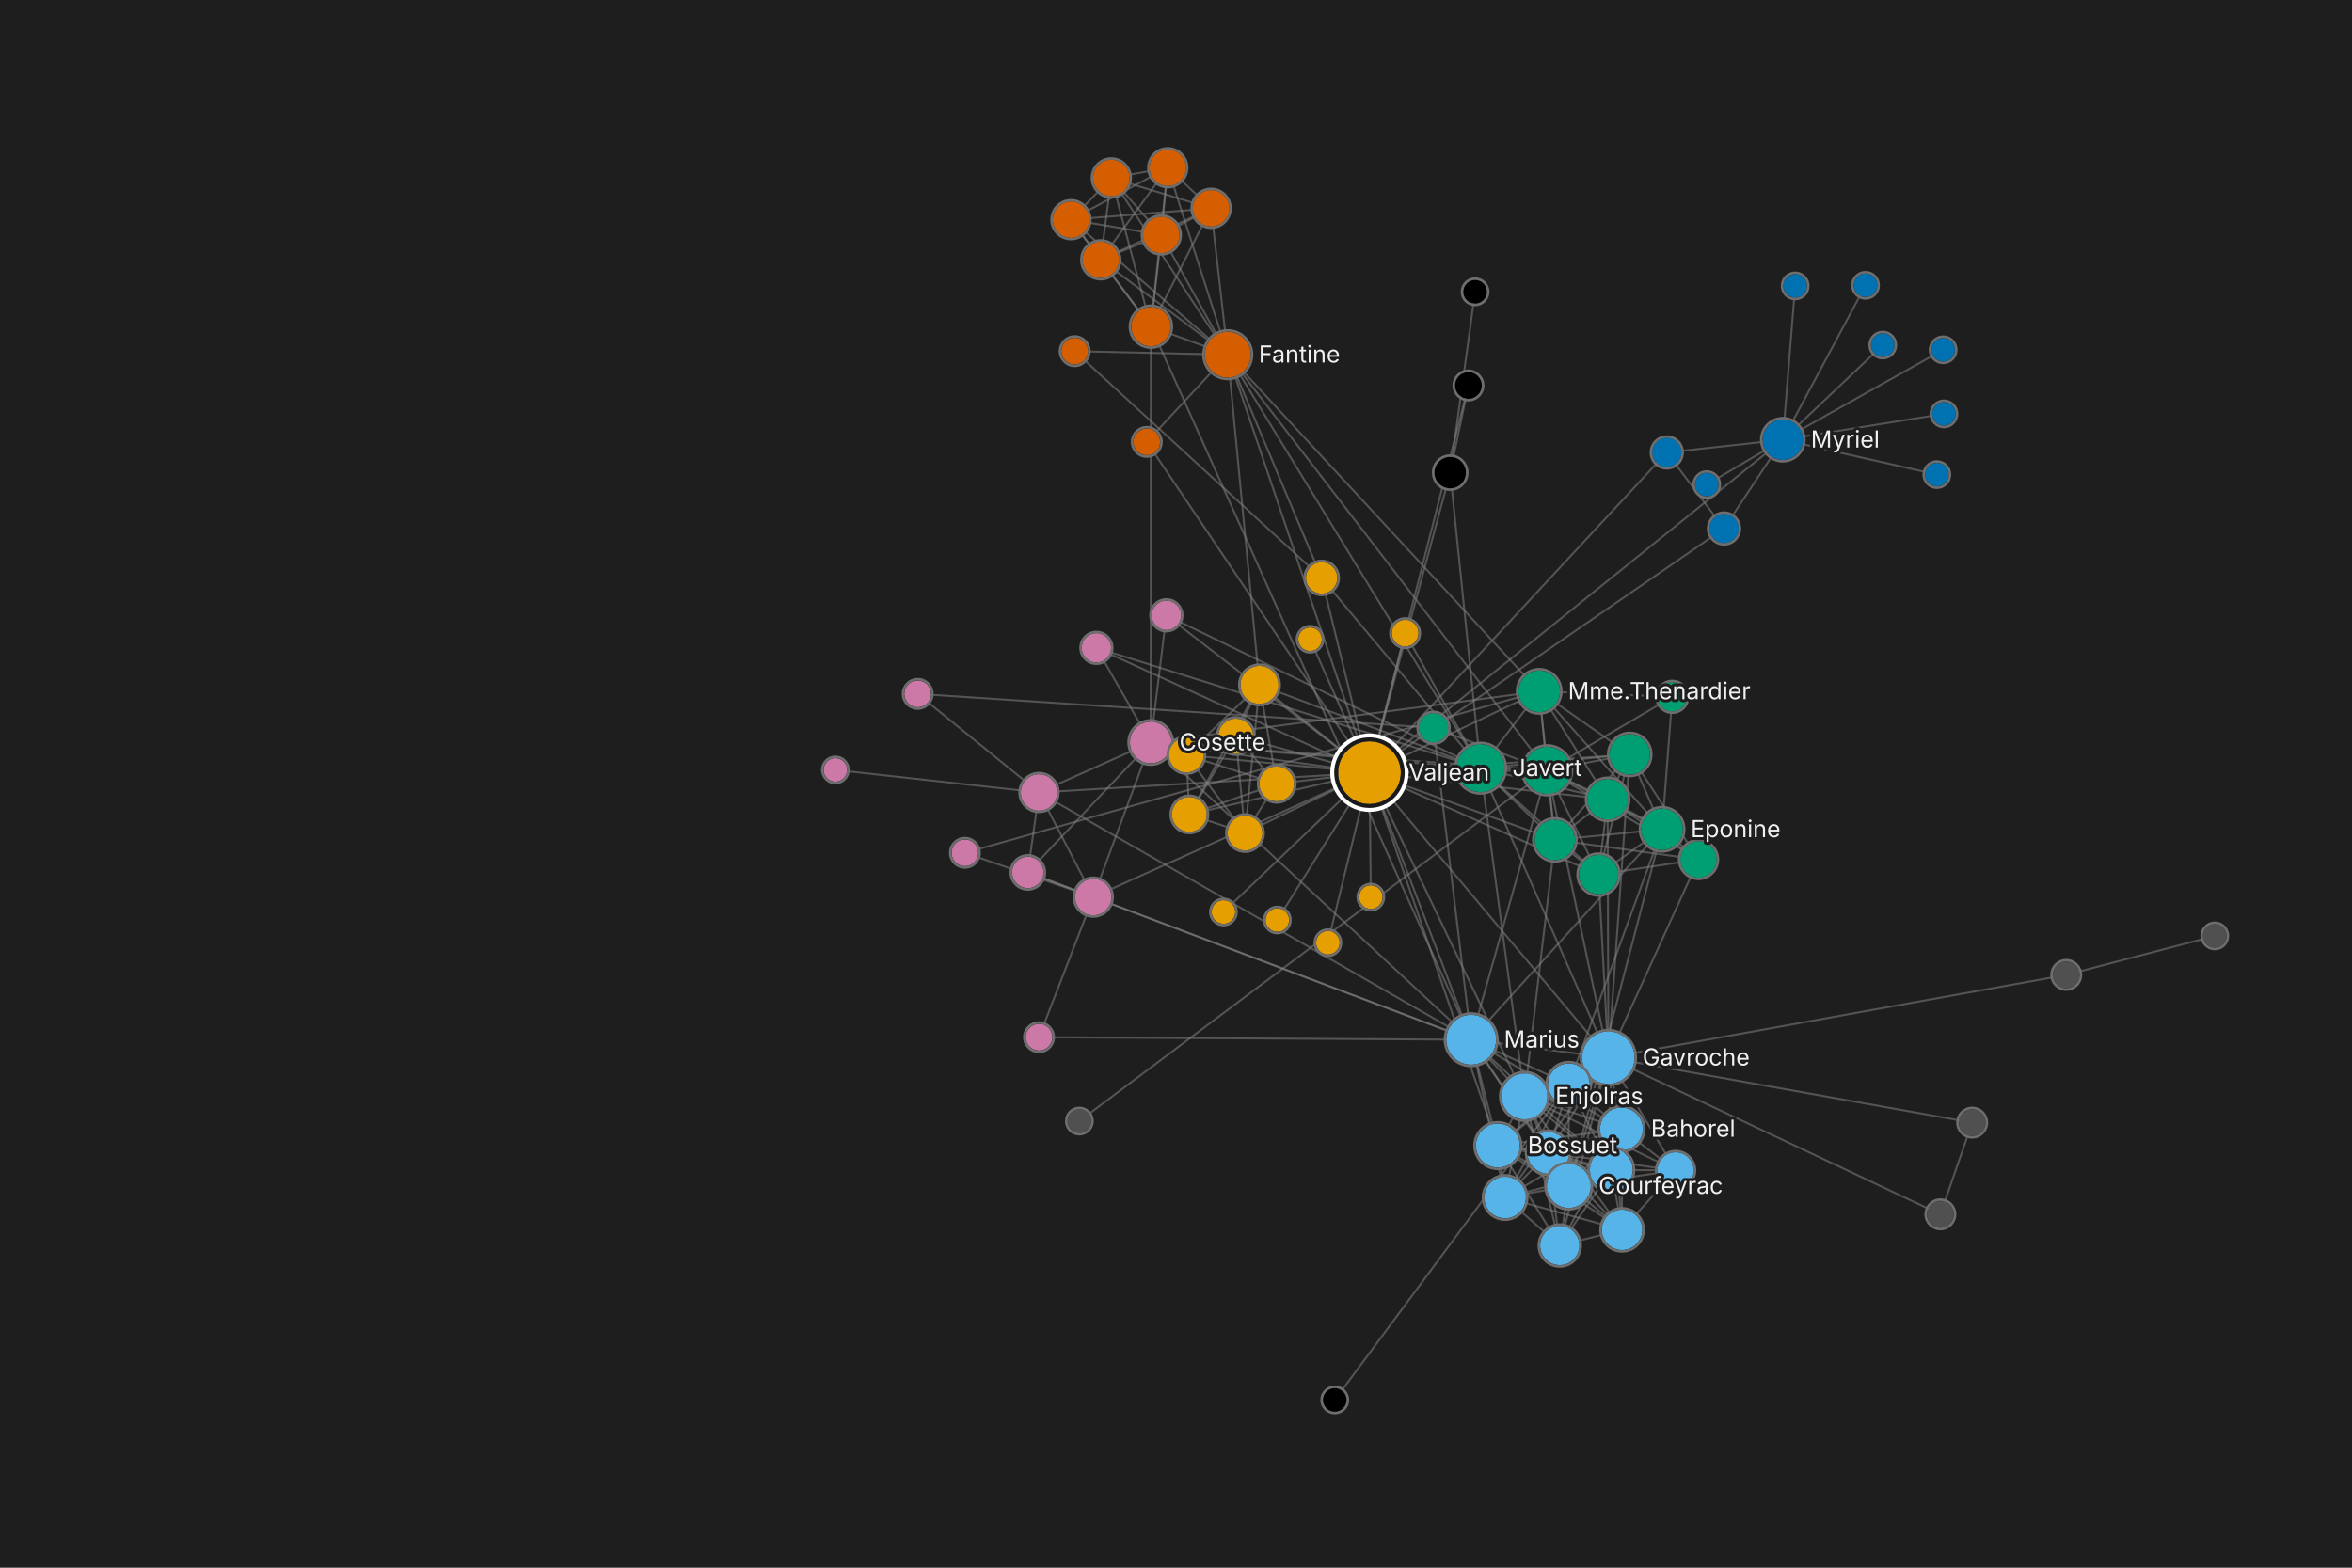
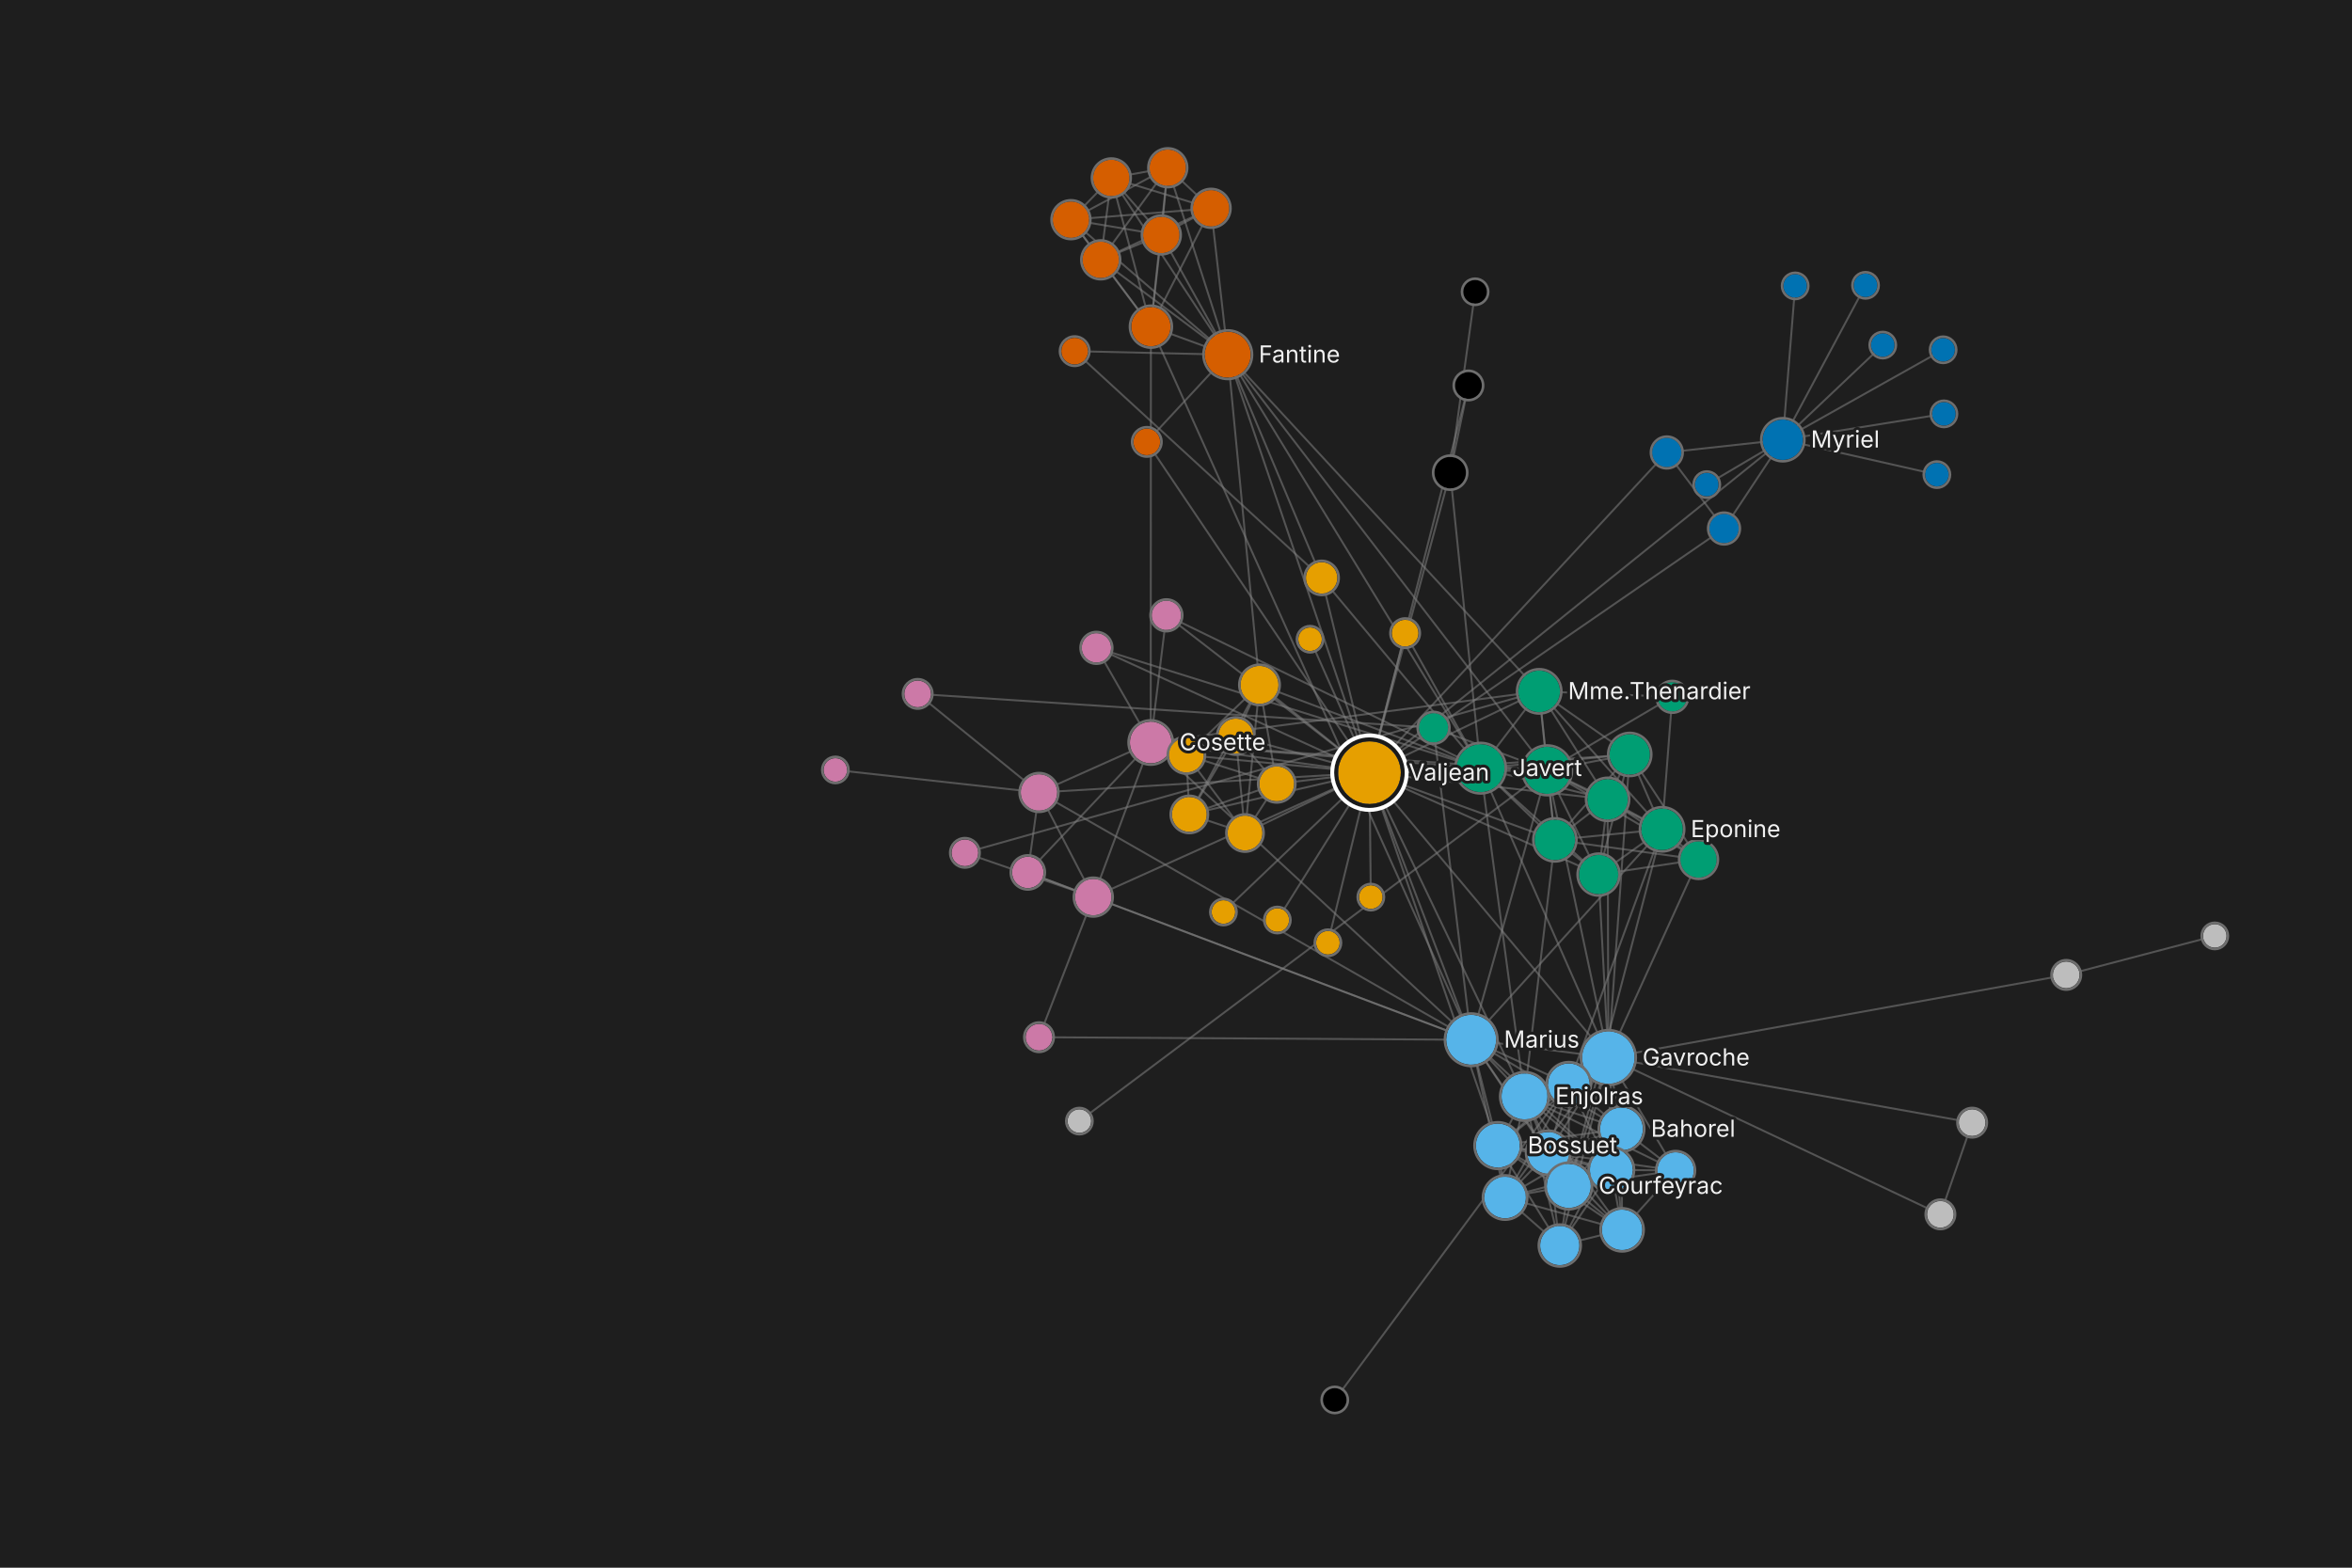
<svg xmlns="http://www.w3.org/2000/svg" viewBox="0 0 1200 800" width="1200" height="800" role="img" aria-label="Les Miserables colored by group, sized by degree, Valjean selected">
  <rect width="1200" height="800" fill="#1E1E1E" />
  <g stroke="#808080" stroke-width="1" stroke-opacity="0.55" stroke-linecap="round">
    <line x1="991.8" y1="211.2" x2="909.6" y2="224.4" />
    <line x1="879.6" y1="269.7" x2="909.6" y2="224.4" />
    <line x1="850.4" y1="230.9" x2="909.6" y2="224.4" />
    <line x1="850.4" y1="230.9" x2="879.6" y2="269.7" />
    <line x1="915.9" y1="145.9" x2="909.6" y2="224.4" />
    <line x1="960.6" y1="176.1" x2="909.6" y2="224.4" />
    <line x1="988.2" y1="242.2" x2="909.6" y2="224.4" />
    <line x1="951.8" y1="145.6" x2="909.6" y2="224.4" />
    <line x1="991.4" y1="178.5" x2="909.6" y2="224.4" />
    <line x1="870.8" y1="247.3" x2="909.6" y2="224.4" />
    <line x1="698.7" y1="394.3" x2="677.5" y2="481.1" />
    <line x1="698.7" y1="394.3" x2="850.4" y2="230.9" />
    <line x1="698.7" y1="394.3" x2="879.6" y2="269.7" />
    <line x1="698.7" y1="394.3" x2="909.6" y2="224.4" />
    <line x1="585.1" y1="225.5" x2="698.7" y2="394.3" />
    <line x1="651.7" y1="469.5" x2="698.7" y2="394.3" />
    <line x1="668.4" y1="326.2" x2="698.7" y2="394.3" />
    <line x1="624.2" y1="465.4" x2="698.7" y2="394.3" />
    <line x1="592.5" y1="119.9" x2="587.2" y2="166.7" />
    <line x1="561.6" y1="132.6" x2="587.2" y2="166.7" />
    <line x1="561.6" y1="132.6" x2="592.5" y2="119.9" />
    <line x1="617.9" y1="106.3" x2="587.2" y2="166.7" />
    <line x1="617.9" y1="106.3" x2="592.5" y2="119.9" />
    <line x1="617.9" y1="106.3" x2="561.6" y2="132.6" />
    <line x1="546.4" y1="112.1" x2="587.2" y2="166.7" />
    <line x1="546.4" y1="112.1" x2="592.5" y2="119.9" />
    <line x1="546.4" y1="112.1" x2="561.6" y2="132.6" />
    <line x1="546.4" y1="112.1" x2="617.9" y2="106.3" />
    <line x1="567" y1="90.8" x2="587.2" y2="166.7" />
    <line x1="567" y1="90.8" x2="592.5" y2="119.9" />
    <line x1="567" y1="90.8" x2="561.6" y2="132.6" />
    <line x1="567" y1="90.8" x2="617.9" y2="106.3" />
    <line x1="567" y1="90.8" x2="546.4" y2="112.1" />
    <line x1="595.8" y1="85.6" x2="587.2" y2="166.7" />
    <line x1="595.8" y1="85.6" x2="592.5" y2="119.9" />
    <line x1="595.8" y1="85.6" x2="561.6" y2="132.6" />
    <line x1="595.8" y1="85.6" x2="617.9" y2="106.3" />
    <line x1="595.8" y1="85.6" x2="546.4" y2="112.1" />
    <line x1="595.8" y1="85.6" x2="567" y2="90.8" />
    <line x1="626.4" y1="181" x2="587.2" y2="166.7" />
    <line x1="626.4" y1="181" x2="592.5" y2="119.9" />
    <line x1="626.4" y1="181" x2="561.6" y2="132.6" />
    <line x1="626.4" y1="181" x2="617.9" y2="106.3" />
    <line x1="626.4" y1="181" x2="546.4" y2="112.1" />
    <line x1="626.4" y1="181" x2="567" y2="90.8" />
    <line x1="626.4" y1="181" x2="595.8" y2="85.6" />
    <line x1="626.4" y1="181" x2="585.1" y2="225.5" />
    <line x1="626.4" y1="181" x2="698.7" y2="394.3" />
    <line x1="785.3" y1="352.8" x2="626.4" y2="181" />
    <line x1="785.3" y1="352.8" x2="698.7" y2="394.3" />
    <line x1="789.4" y1="393.1" x2="785.3" y2="352.8" />
    <line x1="789.4" y1="393.1" x2="626.4" y2="181" />
    <line x1="789.4" y1="393.1" x2="698.7" y2="394.3" />
    <line x1="587.1" y1="378.9" x2="785.3" y2="352.8" />
    <line x1="587.1" y1="378.9" x2="698.7" y2="394.3" />
    <line x1="587.1" y1="378.9" x2="587.2" y2="166.7" />
    <line x1="587.1" y1="378.9" x2="789.4" y2="393.1" />
    <line x1="755.4" y1="392" x2="698.7" y2="394.3" />
    <line x1="755.4" y1="392" x2="626.4" y2="181" />
    <line x1="755.4" y1="392" x2="789.4" y2="393.1" />
    <line x1="755.4" y1="392" x2="785.3" y2="352.8" />
    <line x1="755.4" y1="392" x2="587.1" y2="378.9" />
    <line x1="739.9" y1="241.2" x2="698.7" y2="394.3" />
    <line x1="739.9" y1="241.2" x2="755.4" y2="392" />
    <line x1="642.6" y1="349.5" x2="626.4" y2="181" />
    <line x1="642.6" y1="349.5" x2="755.4" y2="392" />
    <line x1="642.6" y1="349.5" x2="698.7" y2="394.3" />
    <line x1="548.3" y1="179.2" x2="626.4" y2="181" />
    <line x1="674.3" y1="294.9" x2="548.3" y2="179.2" />
    <line x1="674.3" y1="294.9" x2="698.7" y2="394.3" />
    <line x1="674.3" y1="294.9" x2="626.4" y2="181" />
    <line x1="674.3" y1="294.9" x2="755.4" y2="392" />
    <line x1="699.4" y1="457.8" x2="698.7" y2="394.3" />
    <line x1="716.9" y1="323.1" x2="698.7" y2="394.3" />
    <line x1="716.9" y1="323.1" x2="755.4" y2="392" />
    <line x1="651.4" y1="400" x2="698.7" y2="394.3" />
    <line x1="651.4" y1="400" x2="642.6" y2="349.5" />
    <line x1="630.5" y1="375.6" x2="698.7" y2="394.3" />
    <line x1="630.5" y1="375.6" x2="651.4" y2="400" />
    <line x1="630.5" y1="375.6" x2="642.6" y2="349.5" />
    <line x1="605.3" y1="385.3" x2="651.4" y2="400" />
    <line x1="605.3" y1="385.3" x2="630.5" y2="375.6" />
    <line x1="605.3" y1="385.3" x2="698.7" y2="394.3" />
    <line x1="605.3" y1="385.3" x2="642.6" y2="349.5" />
    <line x1="635.2" y1="425.1" x2="651.4" y2="400" />
    <line x1="635.2" y1="425.1" x2="630.5" y2="375.6" />
    <line x1="635.2" y1="425.1" x2="605.3" y2="385.3" />
    <line x1="635.2" y1="425.1" x2="698.7" y2="394.3" />
    <line x1="635.2" y1="425.1" x2="642.6" y2="349.5" />
    <line x1="606.8" y1="415.6" x2="651.4" y2="400" />
    <line x1="606.8" y1="415.6" x2="630.5" y2="375.6" />
    <line x1="606.8" y1="415.6" x2="605.3" y2="385.3" />
    <line x1="606.8" y1="415.6" x2="635.2" y2="425.1" />
    <line x1="606.8" y1="415.6" x2="698.7" y2="394.3" />
    <line x1="606.8" y1="415.6" x2="642.6" y2="349.5" />
    <line x1="731.4" y1="371.4" x2="789.4" y2="393.1" />
    <line x1="550.7" y1="572.1" x2="789.4" y2="393.1" />
    <line x1="848" y1="423.2" x2="785.3" y2="352.8" />
    <line x1="848" y1="423.2" x2="789.4" y2="393.1" />
    <line x1="853.2" y1="355.6" x2="848" y2="423.2" />
    <line x1="853.2" y1="355.6" x2="789.4" y2="393.1" />
    <line x1="853.2" y1="355.6" x2="785.3" y2="352.8" />
    <line x1="595.1" y1="314" x2="698.7" y2="394.3" />
    <line x1="595.1" y1="314" x2="587.1" y2="378.9" />
    <line x1="595.1" y1="314" x2="755.4" y2="392" />
    <line x1="749.2" y1="196.7" x2="739.9" y2="241.2" />
    <line x1="749.2" y1="196.7" x2="698.7" y2="394.3" />
    <line x1="752.6" y1="148.9" x2="739.9" y2="241.2" />
    <line x1="1054.2" y1="497.5" x2="1130" y2="477.6" />
    <line x1="820.6" y1="539.7" x2="1054.2" y2="497.5" />
    <line x1="820.6" y1="539.7" x2="789.4" y2="393.1" />
    <line x1="820.6" y1="539.7" x2="755.4" y2="392" />
    <line x1="820.6" y1="539.7" x2="698.7" y2="394.3" />
    <line x1="557.8" y1="457.8" x2="587.1" y2="378.9" />
    <line x1="557.8" y1="457.8" x2="698.7" y2="394.3" />
    <line x1="492.3" y1="435.2" x2="557.8" y2="457.8" />
    <line x1="492.3" y1="435.2" x2="785.3" y2="352.8" />
    <line x1="530.1" y1="404.4" x2="557.8" y2="457.8" />
    <line x1="530.1" y1="404.4" x2="587.1" y2="378.9" />
    <line x1="530.1" y1="404.4" x2="698.7" y2="394.3" />
    <line x1="468.2" y1="354.1" x2="530.1" y2="404.4" />
    <line x1="468.2" y1="354.1" x2="731.4" y2="371.4" />
    <line x1="426.2" y1="392.9" x2="530.1" y2="404.4" />
    <line x1="524.4" y1="445.2" x2="530.1" y2="404.4" />
    <line x1="524.4" y1="445.2" x2="557.8" y2="457.8" />
    <line x1="524.4" y1="445.2" x2="587.1" y2="378.9" />
    <line x1="750.6" y1="530.6" x2="530.1" y2="404.4" />
    <line x1="750.6" y1="530.6" x2="557.8" y2="457.8" />
    <line x1="750.6" y1="530.6" x2="731.4" y2="371.4" />
    <line x1="750.6" y1="530.6" x2="524.4" y2="445.2" />
    <line x1="750.6" y1="530.6" x2="587.1" y2="378.9" />
    <line x1="750.6" y1="530.6" x2="698.7" y2="394.3" />
    <line x1="750.6" y1="530.6" x2="587.2" y2="166.7" />
    <line x1="750.6" y1="530.6" x2="789.4" y2="393.1" />
    <line x1="750.6" y1="530.6" x2="848" y2="423.2" />
    <line x1="750.6" y1="530.6" x2="820.6" y2="539.7" />
    <line x1="530.1" y1="529.3" x2="557.8" y2="457.8" />
    <line x1="530.1" y1="529.3" x2="750.6" y2="530.6" />
    <line x1="800.4" y1="553.3" x2="750.6" y2="530.6" />
    <line x1="800.4" y1="553.3" x2="848" y2="423.2" />
    <line x1="800.4" y1="553.3" x2="820.6" y2="539.7" />
    <line x1="777.8" y1="559.5" x2="750.6" y2="530.6" />
    <line x1="777.8" y1="559.5" x2="820.6" y2="539.7" />
    <line x1="777.8" y1="559.5" x2="755.4" y2="392" />
    <line x1="777.8" y1="559.5" x2="800.4" y2="553.3" />
    <line x1="777.8" y1="559.5" x2="698.7" y2="394.3" />
    <line x1="789.9" y1="588.3" x2="777.8" y2="559.5" />
    <line x1="789.9" y1="588.3" x2="750.6" y2="530.6" />
    <line x1="789.9" y1="588.3" x2="820.6" y2="539.7" />
    <line x1="789.9" y1="588.3" x2="800.4" y2="553.3" />
    <line x1="795.8" y1="635.6" x2="820.6" y2="539.7" />
    <line x1="795.8" y1="635.6" x2="777.8" y2="559.5" />
    <line x1="795.8" y1="635.6" x2="789.9" y2="588.3" />
    <line x1="767.9" y1="611.1" x2="820.6" y2="539.7" />
    <line x1="767.9" y1="611.1" x2="777.8" y2="559.5" />
    <line x1="767.9" y1="611.1" x2="795.8" y2="635.6" />
    <line x1="767.9" y1="611.1" x2="789.9" y2="588.3" />
    <line x1="767.9" y1="611.1" x2="800.4" y2="553.3" />
    <line x1="767.9" y1="611.1" x2="750.6" y2="530.6" />
    <line x1="800.4" y1="605.2" x2="750.6" y2="530.6" />
    <line x1="800.4" y1="605.2" x2="777.8" y2="559.5" />
    <line x1="800.4" y1="605.2" x2="789.9" y2="588.3" />
    <line x1="800.4" y1="605.2" x2="820.6" y2="539.7" />
    <line x1="800.4" y1="605.2" x2="800.4" y2="553.3" />
    <line x1="800.4" y1="605.2" x2="848" y2="423.2" />
    <line x1="800.4" y1="605.2" x2="767.9" y2="611.1" />
    <line x1="800.4" y1="605.2" x2="795.8" y2="635.6" />
    <line x1="827.3" y1="576.1" x2="789.9" y2="588.3" />
    <line x1="827.3" y1="576.1" x2="820.6" y2="539.7" />
    <line x1="827.3" y1="576.1" x2="800.4" y2="605.2" />
    <line x1="827.3" y1="576.1" x2="800.4" y2="553.3" />
    <line x1="827.3" y1="576.1" x2="777.8" y2="559.5" />
    <line x1="827.3" y1="576.1" x2="767.9" y2="611.1" />
    <line x1="827.3" y1="576.1" x2="795.8" y2="635.6" />
    <line x1="827.3" y1="576.1" x2="750.6" y2="530.6" />
    <line x1="764.2" y1="584.6" x2="750.6" y2="530.6" />
    <line x1="764.2" y1="584.6" x2="800.4" y2="605.2" />
    <line x1="764.2" y1="584.6" x2="820.6" y2="539.7" />
    <line x1="764.2" y1="584.6" x2="827.3" y2="576.1" />
    <line x1="764.2" y1="584.6" x2="777.8" y2="559.5" />
    <line x1="764.2" y1="584.6" x2="767.9" y2="611.1" />
    <line x1="764.2" y1="584.6" x2="795.8" y2="635.6" />
    <line x1="764.2" y1="584.6" x2="789.9" y2="588.3" />
    <line x1="764.2" y1="584.6" x2="800.4" y2="553.3" />
    <line x1="764.2" y1="584.6" x2="698.7" y2="394.3" />
    <line x1="822.1" y1="597" x2="827.3" y2="576.1" />
    <line x1="822.1" y1="597" x2="764.2" y2="584.6" />
    <line x1="822.1" y1="597" x2="820.6" y2="539.7" />
    <line x1="822.1" y1="597" x2="800.4" y2="605.2" />
    <line x1="822.1" y1="597" x2="777.8" y2="559.5" />
    <line x1="822.1" y1="597" x2="767.9" y2="611.1" />
    <line x1="822.1" y1="597" x2="795.8" y2="635.6" />
    <line x1="822.1" y1="597" x2="789.9" y2="588.3" />
    <line x1="822.1" y1="597" x2="800.4" y2="553.3" />
    <line x1="822.1" y1="597" x2="750.6" y2="530.6" />
    <line x1="827.6" y1="627.6" x2="764.2" y2="584.6" />
    <line x1="827.6" y1="627.6" x2="777.8" y2="559.5" />
    <line x1="827.6" y1="627.6" x2="789.9" y2="588.3" />
    <line x1="827.6" y1="627.6" x2="800.4" y2="605.2" />
    <line x1="827.6" y1="627.6" x2="822.1" y2="597" />
    <line x1="827.6" y1="627.6" x2="820.6" y2="539.7" />
    <line x1="827.6" y1="627.6" x2="827.3" y2="576.1" />
    <line x1="827.6" y1="627.6" x2="767.9" y2="611.1" />
    <line x1="827.6" y1="627.6" x2="795.8" y2="635.6" />
    <line x1="681" y1="714.4" x2="800.4" y2="553.3" />
    <line x1="820.2" y1="407.9" x2="789.4" y2="393.1" />
    <line x1="820.2" y1="407.9" x2="698.7" y2="394.3" />
    <line x1="820.2" y1="407.9" x2="785.3" y2="352.8" />
    <line x1="820.2" y1="407.9" x2="755.4" y2="392" />
    <line x1="820.2" y1="407.9" x2="820.6" y2="539.7" />
    <line x1="820.2" y1="407.9" x2="848" y2="423.2" />
    <line x1="831.5" y1="385" x2="789.4" y2="393.1" />
    <line x1="831.5" y1="385" x2="820.2" y2="407.9" />
    <line x1="831.5" y1="385" x2="698.7" y2="394.3" />
    <line x1="831.5" y1="385" x2="785.3" y2="352.8" />
    <line x1="831.5" y1="385" x2="755.4" y2="392" />
    <line x1="831.5" y1="385" x2="820.6" y2="539.7" />
    <line x1="831.5" y1="385" x2="848" y2="423.2" />
    <line x1="793.3" y1="428.6" x2="789.4" y2="393.1" />
    <line x1="793.3" y1="428.6" x2="831.5" y2="385" />
    <line x1="793.3" y1="428.6" x2="820.2" y2="407.9" />
    <line x1="793.3" y1="428.6" x2="698.7" y2="394.3" />
    <line x1="793.3" y1="428.6" x2="785.3" y2="352.8" />
    <line x1="793.3" y1="428.6" x2="755.4" y2="392" />
    <line x1="793.3" y1="428.6" x2="848" y2="423.2" />
    <line x1="793.3" y1="428.6" x2="777.8" y2="559.5" />
    <line x1="815.6" y1="446.3" x2="755.4" y2="392" />
    <line x1="815.6" y1="446.3" x2="831.5" y2="385" />
    <line x1="815.6" y1="446.3" x2="820.2" y2="407.9" />
    <line x1="815.6" y1="446.3" x2="793.3" y2="428.6" />
    <line x1="815.6" y1="446.3" x2="698.7" y2="394.3" />
    <line x1="815.6" y1="446.3" x2="820.6" y2="539.7" />
    <line x1="815.6" y1="446.3" x2="848" y2="423.2" />
    <line x1="815.6" y1="446.3" x2="789.4" y2="393.1" />
    <line x1="559.4" y1="330.6" x2="587.1" y2="378.9" />
    <line x1="559.4" y1="330.6" x2="755.4" y2="392" />
    <line x1="559.4" y1="330.6" x2="698.7" y2="394.3" />
    <line x1="1006.2" y1="572.9" x2="820.6" y2="539.7" />
    <line x1="990" y1="619.7" x2="820.6" y2="539.7" />
    <line x1="990" y1="619.7" x2="1006.2" y2="572.9" />
    <line x1="866.6" y1="438.6" x2="831.5" y2="385" />
    <line x1="866.6" y1="438.6" x2="820.2" y2="407.9" />
    <line x1="866.6" y1="438.6" x2="789.4" y2="393.1" />
    <line x1="866.6" y1="438.6" x2="820.6" y2="539.7" />
    <line x1="866.6" y1="438.6" x2="848" y2="423.2" />
    <line x1="866.6" y1="438.6" x2="793.3" y2="428.6" />
    <line x1="866.6" y1="438.6" x2="815.6" y2="446.3" />
    <line x1="854.9" y1="597.3" x2="764.2" y2="584.6" />
    <line x1="854.9" y1="597.3" x2="822.1" y2="597" />
    <line x1="854.9" y1="597.3" x2="827.6" y2="627.6" />
    <line x1="854.9" y1="597.3" x2="827.3" y2="576.1" />
    <line x1="854.9" y1="597.3" x2="800.4" y2="605.2" />
    <line x1="854.9" y1="597.3" x2="820.6" y2="539.7" />
    <line x1="854.9" y1="597.3" x2="777.8" y2="559.5" />
  </g>
  <g>
    <circle cx="909.6" cy="224.4" r="10.3" fill="#0072B2" />
    <circle cx="909.6" cy="224.4" r="11" fill="none" stroke="#6E6E6E" stroke-width="1.3" />
    <circle cx="991.8" cy="211.2" r="6" fill="#0072B2" />
    <circle cx="991.8" cy="211.2" r="6.7" fill="none" stroke="#6E6E6E" stroke-width="1.3" />
    <circle cx="879.6" cy="269.7" r="7.5" fill="#0072B2" />
    <circle cx="879.6" cy="269.7" r="8.1" fill="none" stroke="#6E6E6E" stroke-width="1.3" />
    <circle cx="850.4" cy="230.9" r="7.5" fill="#0072B2" />
    <circle cx="850.4" cy="230.9" r="8.1" fill="none" stroke="#6E6E6E" stroke-width="1.3" />
    <circle cx="915.9" cy="145.9" r="6" fill="#0072B2" />
    <circle cx="915.9" cy="145.9" r="6.7" fill="none" stroke="#6E6E6E" stroke-width="1.3" />
    <circle cx="960.6" cy="176.1" r="6" fill="#0072B2" />
    <circle cx="960.6" cy="176.1" r="6.7" fill="none" stroke="#6E6E6E" stroke-width="1.3" />
    <circle cx="988.2" cy="242.2" r="6" fill="#0072B2" />
    <circle cx="988.2" cy="242.2" r="6.7" fill="none" stroke="#6E6E6E" stroke-width="1.3" />
    <circle cx="951.8" cy="145.6" r="6" fill="#0072B2" />
    <circle cx="951.8" cy="145.6" r="6.7" fill="none" stroke="#6E6E6E" stroke-width="1.3" />
    <circle cx="991.4" cy="178.5" r="6" fill="#0072B2" />
    <circle cx="991.4" cy="178.5" r="6.7" fill="none" stroke="#6E6E6E" stroke-width="1.3" />
    <circle cx="870.8" cy="247.3" r="6" fill="#0072B2" />
    <circle cx="870.8" cy="247.3" r="6.7" fill="none" stroke="#6E6E6E" stroke-width="1.3" />
    <circle cx="677.5" cy="481.1" r="6" fill="#E69F00" />
    <circle cx="677.5" cy="481.1" r="6.7" fill="none" stroke="#6E6E6E" stroke-width="1.3" />
    <circle cx="585.1" cy="225.5" r="6.8" fill="#D55E00" />
    <circle cx="585.1" cy="225.5" r="7.5" fill="none" stroke="#6E6E6E" stroke-width="1.3" />
    <circle cx="651.7" cy="469.5" r="6" fill="#E69F00" />
    <circle cx="651.7" cy="469.5" r="6.7" fill="none" stroke="#6E6E6E" stroke-width="1.3" />
    <circle cx="668.4" cy="326.2" r="6" fill="#E69F00" />
    <circle cx="668.4" cy="326.2" r="6.7" fill="none" stroke="#6E6E6E" stroke-width="1.3" />
    <circle cx="624.2" cy="465.4" r="6" fill="#E69F00" />
    <circle cx="624.2" cy="465.4" r="6.7" fill="none" stroke="#6E6E6E" stroke-width="1.3" />
    <circle cx="587.2" cy="166.7" r="10" fill="#D55E00" />
    <circle cx="587.2" cy="166.7" r="10.7" fill="none" stroke="#6E6E6E" stroke-width="1.3" />
    <circle cx="592.5" cy="119.9" r="9.3" fill="#D55E00" />
    <circle cx="592.5" cy="119.9" r="9.9" fill="none" stroke="#6E6E6E" stroke-width="1.3" />
    <circle cx="561.6" cy="132.6" r="9.3" fill="#D55E00" />
    <circle cx="561.6" cy="132.6" r="9.9" fill="none" stroke="#6E6E6E" stroke-width="1.3" />
    <circle cx="617.9" cy="106.3" r="9.3" fill="#D55E00" />
    <circle cx="617.9" cy="106.3" r="9.9" fill="none" stroke="#6E6E6E" stroke-width="1.3" />
    <circle cx="546.4" cy="112.1" r="9.3" fill="#D55E00" />
    <circle cx="546.4" cy="112.1" r="9.9" fill="none" stroke="#6E6E6E" stroke-width="1.3" />
    <circle cx="567" cy="90.8" r="9.3" fill="#D55E00" />
    <circle cx="567" cy="90.8" r="9.9" fill="none" stroke="#6E6E6E" stroke-width="1.3" />
    <circle cx="595.8" cy="85.6" r="9.3" fill="#D55E00" />
    <circle cx="595.8" cy="85.6" r="9.9" fill="none" stroke="#6E6E6E" stroke-width="1.3" />
    <circle cx="626.4" cy="181" r="11.7" fill="#D55E00" />
    <circle cx="626.4" cy="181" r="12.4" fill="none" stroke="#6E6E6E" stroke-width="1.3" />
    <circle cx="785.3" cy="352.8" r="10.6" fill="#009E73" />
    <circle cx="785.3" cy="352.8" r="11.3" fill="none" stroke="#6E6E6E" stroke-width="1.3" />
    <circle cx="789.4" cy="393.1" r="12" fill="#009E73" />
    <circle cx="789.4" cy="393.1" r="12.7" fill="none" stroke="#6E6E6E" stroke-width="1.3" />
    <circle cx="587.1" cy="378.9" r="10.6" fill="#CC79A7" />
    <circle cx="587.1" cy="378.9" r="11.3" fill="none" stroke="#6E6E6E" stroke-width="1.3" />
    <circle cx="755.4" cy="392" r="12.2" fill="#009E73" />
    <circle cx="755.4" cy="392" r="12.9" fill="none" stroke="#6E6E6E" stroke-width="1.3" />
    <circle cx="739.9" cy="241.2" r="8" fill="#000000" />
    <circle cx="739.9" cy="241.2" r="8.7" fill="none" stroke="#6E6E6E" stroke-width="1.3" />
    <circle cx="642.6" cy="349.5" r="9.7" fill="#E69F00" />
    <circle cx="642.6" cy="349.5" r="10.3" fill="none" stroke="#6E6E6E" stroke-width="1.3" />
    <circle cx="548.3" cy="179.2" r="6.8" fill="#D55E00" />
    <circle cx="548.3" cy="179.2" r="7.5" fill="none" stroke="#6E6E6E" stroke-width="1.3" />
    <circle cx="674.3" cy="294.9" r="8" fill="#E69F00" />
    <circle cx="674.3" cy="294.9" r="8.7" fill="none" stroke="#6E6E6E" stroke-width="1.3" />
    <circle cx="699.4" cy="457.8" r="6" fill="#E69F00" />
    <circle cx="699.4" cy="457.8" r="6.7" fill="none" stroke="#6E6E6E" stroke-width="1.3" />
    <circle cx="716.9" cy="323.1" r="6.8" fill="#E69F00" />
    <circle cx="716.9" cy="323.1" r="7.5" fill="none" stroke="#6E6E6E" stroke-width="1.3" />
    <circle cx="651.4" cy="400" r="8.9" fill="#E69F00" />
    <circle cx="651.4" cy="400" r="9.5" fill="none" stroke="#6E6E6E" stroke-width="1.3" />
    <circle cx="630.5" cy="375.6" r="8.9" fill="#E69F00" />
    <circle cx="630.5" cy="375.6" r="9.5" fill="none" stroke="#6E6E6E" stroke-width="1.3" />
    <circle cx="605.3" cy="385.3" r="8.9" fill="#E69F00" />
    <circle cx="605.3" cy="385.3" r="9.5" fill="none" stroke="#6E6E6E" stroke-width="1.3" />
    <circle cx="635.2" cy="425.1" r="8.9" fill="#E69F00" />
    <circle cx="635.2" cy="425.1" r="9.5" fill="none" stroke="#6E6E6E" stroke-width="1.3" />
    <circle cx="606.8" cy="415.6" r="8.9" fill="#E69F00" />
    <circle cx="606.8" cy="415.6" r="9.5" fill="none" stroke="#6E6E6E" stroke-width="1.3" />
    <circle cx="731.4" cy="371.4" r="7.5" fill="#009E73" />
    <circle cx="731.4" cy="371.4" r="8.1" fill="none" stroke="#6E6E6E" stroke-width="1.3" />
-     <circle cx="550.7" cy="572.1" r="6" fill="#505050" />
+     <circle cx="550.7" cy="572.1" r="6" fill="#BDBDBD" />
    <circle cx="550.7" cy="572.1" r="6.7" fill="none" stroke="#6E6E6E" stroke-width="1.3" />
    <circle cx="848" cy="423.2" r="10.6" fill="#009E73" />
    <circle cx="848" cy="423.2" r="11.3" fill="none" stroke="#6E6E6E" stroke-width="1.3" />
    <circle cx="853.2" cy="355.6" r="7.5" fill="#009E73" />
    <circle cx="853.2" cy="355.6" r="8.1" fill="none" stroke="#6E6E6E" stroke-width="1.3" />
    <circle cx="595.1" cy="314" r="7.5" fill="#CC79A7" />
    <circle cx="595.1" cy="314" r="8.1" fill="none" stroke="#6E6E6E" stroke-width="1.3" />
    <circle cx="749.2" cy="196.7" r="6.8" fill="#000000" />
    <circle cx="749.2" cy="196.7" r="7.5" fill="none" stroke="#6E6E6E" stroke-width="1.3" />
    <circle cx="752.6" cy="148.9" r="6" fill="#000000" />
    <circle cx="752.6" cy="148.9" r="6.7" fill="none" stroke="#6E6E6E" stroke-width="1.3" />
-     <circle cx="1130" cy="477.6" r="6" fill="#505050" />
+     <circle cx="1130" cy="477.6" r="6" fill="#BDBDBD" />
    <circle cx="1130" cy="477.6" r="6.7" fill="none" stroke="#6E6E6E" stroke-width="1.3" />
-     <circle cx="1054.2" cy="497.5" r="6.8" fill="#505050" />
+     <circle cx="1054.2" cy="497.5" r="6.8" fill="#BDBDBD" />
    <circle cx="1054.2" cy="497.5" r="7.5" fill="none" stroke="#6E6E6E" stroke-width="1.3" />
    <circle cx="820.6" cy="539.7" r="13.4" fill="#56B4E9" />
    <circle cx="820.6" cy="539.7" r="14" fill="none" stroke="#6E6E6E" stroke-width="1.3" />
    <circle cx="557.8" cy="457.8" r="9.3" fill="#CC79A7" />
    <circle cx="557.8" cy="457.8" r="9.9" fill="none" stroke="#6E6E6E" stroke-width="1.3" />
    <circle cx="492.3" cy="435.2" r="6.8" fill="#CC79A7" />
    <circle cx="492.3" cy="435.2" r="7.5" fill="none" stroke="#6E6E6E" stroke-width="1.3" />
    <circle cx="530.1" cy="404.4" r="9.3" fill="#CC79A7" />
    <circle cx="530.1" cy="404.4" r="9.9" fill="none" stroke="#6E6E6E" stroke-width="1.3" />
    <circle cx="468.2" cy="354.1" r="6.8" fill="#CC79A7" />
    <circle cx="468.2" cy="354.1" r="7.5" fill="none" stroke="#6E6E6E" stroke-width="1.3" />
    <circle cx="426.2" cy="392.9" r="6" fill="#CC79A7" />
    <circle cx="426.2" cy="392.9" r="6.7" fill="none" stroke="#6E6E6E" stroke-width="1.3" />
    <circle cx="524.4" cy="445.2" r="8" fill="#CC79A7" />
    <circle cx="524.4" cy="445.2" r="8.7" fill="none" stroke="#6E6E6E" stroke-width="1.3" />
    <circle cx="750.6" cy="530.6" r="12.7" fill="#56B4E9" />
    <circle cx="750.6" cy="530.6" r="13.4" fill="none" stroke="#6E6E6E" stroke-width="1.3" />
    <circle cx="530.1" cy="529.3" r="6.8" fill="#CC79A7" />
    <circle cx="530.1" cy="529.3" r="7.5" fill="none" stroke="#6E6E6E" stroke-width="1.3" />
    <circle cx="800.4" cy="553.3" r="10.6" fill="#56B4E9" />
    <circle cx="800.4" cy="553.3" r="11.3" fill="none" stroke="#6E6E6E" stroke-width="1.3" />
    <circle cx="777.8" cy="559.5" r="11.7" fill="#56B4E9" />
    <circle cx="777.8" cy="559.5" r="12.4" fill="none" stroke="#6E6E6E" stroke-width="1.3" />
    <circle cx="789.9" cy="588.3" r="10.6" fill="#56B4E9" />
    <circle cx="789.9" cy="588.3" r="11.3" fill="none" stroke="#6E6E6E" stroke-width="1.3" />
    <circle cx="795.8" cy="635.6" r="10" fill="#56B4E9" />
    <circle cx="795.8" cy="635.6" r="10.7" fill="none" stroke="#6E6E6E" stroke-width="1.3" />
    <circle cx="767.9" cy="611.1" r="10.6" fill="#56B4E9" />
    <circle cx="767.9" cy="611.1" r="11.3" fill="none" stroke="#6E6E6E" stroke-width="1.3" />
    <circle cx="800.4" cy="605.2" r="11.2" fill="#56B4E9" />
    <circle cx="800.4" cy="605.2" r="11.9" fill="none" stroke="#6E6E6E" stroke-width="1.3" />
    <circle cx="827.3" cy="576.1" r="10.9" fill="#56B4E9" />
    <circle cx="827.3" cy="576.1" r="11.6" fill="none" stroke="#6E6E6E" stroke-width="1.3" />
    <circle cx="764.2" cy="584.6" r="11.2" fill="#56B4E9" />
    <circle cx="764.2" cy="584.6" r="11.9" fill="none" stroke="#6E6E6E" stroke-width="1.3" />
    <circle cx="822.1" cy="597" r="10.9" fill="#56B4E9" />
    <circle cx="822.1" cy="597" r="11.6" fill="none" stroke="#6E6E6E" stroke-width="1.3" />
    <circle cx="827.6" cy="627.6" r="10.3" fill="#56B4E9" />
    <circle cx="827.6" cy="627.6" r="11" fill="none" stroke="#6E6E6E" stroke-width="1.3" />
    <circle cx="681" cy="714.4" r="6" fill="#000000" />
    <circle cx="681" cy="714.4" r="6.7" fill="none" stroke="#6E6E6E" stroke-width="1.3" />
    <circle cx="820.2" cy="407.9" r="10.3" fill="#009E73" />
    <circle cx="820.2" cy="407.9" r="11" fill="none" stroke="#6E6E6E" stroke-width="1.3" />
    <circle cx="831.5" cy="385" r="10.3" fill="#009E73" />
    <circle cx="831.5" cy="385" r="11" fill="none" stroke="#6E6E6E" stroke-width="1.3" />
    <circle cx="793.3" cy="428.6" r="10.3" fill="#009E73" />
    <circle cx="793.3" cy="428.6" r="11" fill="none" stroke="#6E6E6E" stroke-width="1.3" />
    <circle cx="815.6" cy="446.3" r="10" fill="#009E73" />
    <circle cx="815.6" cy="446.3" r="10.7" fill="none" stroke="#6E6E6E" stroke-width="1.3" />
    <circle cx="559.4" cy="330.6" r="7.5" fill="#CC79A7" />
    <circle cx="559.4" cy="330.6" r="8.1" fill="none" stroke="#6E6E6E" stroke-width="1.3" />
-     <circle cx="1006.2" cy="572.9" r="6.8" fill="#505050" />
+     <circle cx="1006.2" cy="572.9" r="6.8" fill="#BDBDBD" />
    <circle cx="1006.2" cy="572.9" r="7.5" fill="none" stroke="#6E6E6E" stroke-width="1.3" />
-     <circle cx="990" cy="619.7" r="6.8" fill="#505050" />
+     <circle cx="990" cy="619.7" r="6.8" fill="#BDBDBD" />
    <circle cx="990" cy="619.7" r="7.5" fill="none" stroke="#6E6E6E" stroke-width="1.3" />
    <circle cx="866.6" cy="438.6" r="9.3" fill="#009E73" />
    <circle cx="866.6" cy="438.6" r="9.9" fill="none" stroke="#6E6E6E" stroke-width="1.3" />
    <circle cx="854.9" cy="597.3" r="9.3" fill="#56B4E9" />
    <circle cx="854.9" cy="597.3" r="9.9" fill="none" stroke="#6E6E6E" stroke-width="1.3" />
    <circle cx="698.7" cy="394.3" r="16" fill="#E69F00" />
    <circle cx="698.7" cy="394.3" r="16.7" fill="none" stroke="#6E6E6E" stroke-width="1.3" />
    <circle cx="698.7" cy="394.3" r="17" fill="none" stroke="#1A1A1A" stroke-width="2" />
    <circle cx="698.7" cy="394.3" r="19" fill="none" stroke="#FFFFFF" stroke-width="2" />
  </g>
  <g font-family="Inter Variable, Inter, system-ui, sans-serif" font-size="12" fill="#F0F0F0" stroke="#1E1E1E" stroke-width="3" stroke-linejoin="round" paint-order="stroke">
    <text x="718.7" y="398.3">Valjean</text>
    <text x="838" y="543.7">Gavroche</text>
    <text x="767.3" y="534.6">Marius</text>
    <text x="771.6" y="396">Javert</text>
    <text x="642.2" y="185">Fantine</text>
    <text x="793.5" y="563.5">Enjolras</text>
    <text x="815.6" y="609.2">Courfeyrac</text>
    <text x="779.4" y="588.6">Bossuet</text>
    <text x="842.3" y="580.1">Bahorel</text>
    <text x="800" y="356.8">Mme.Thenardier</text>
    <text x="601.7" y="382.9">Cosette</text>
    <text x="862.6" y="427.2">Eponine</text>
    <text x="923.9" y="228.4">Myriel</text>
  </g>
</svg>
